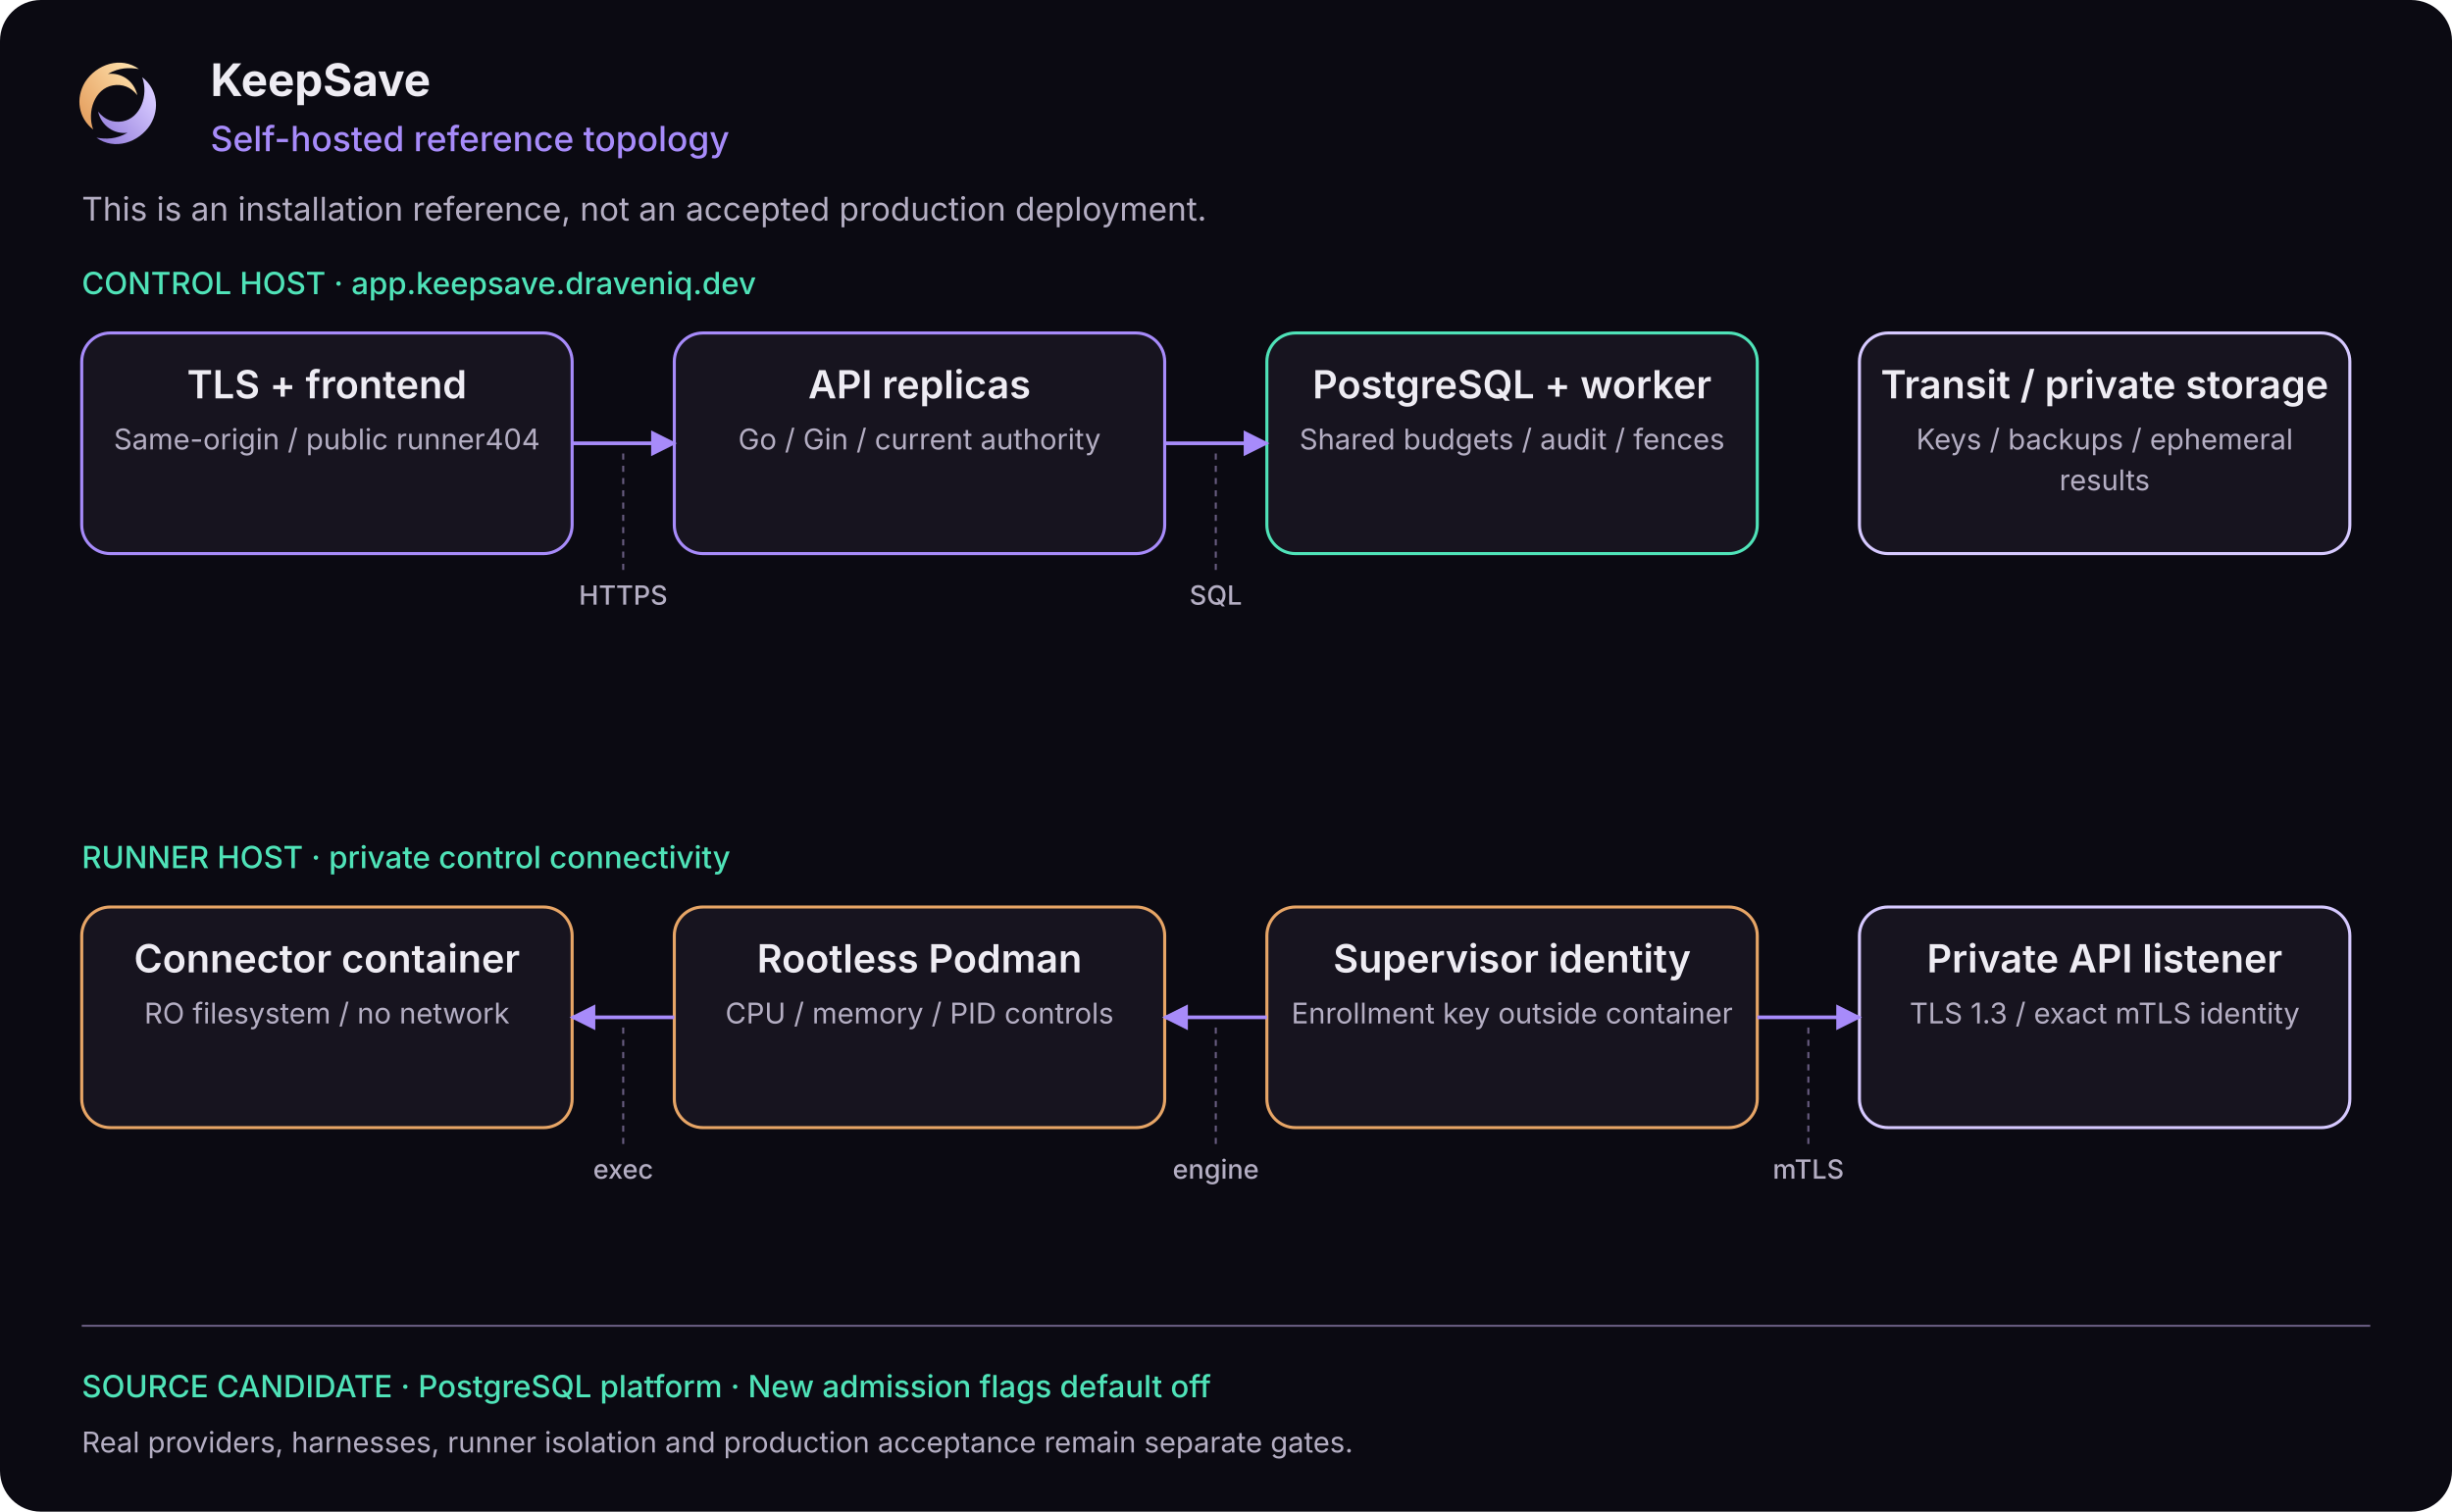
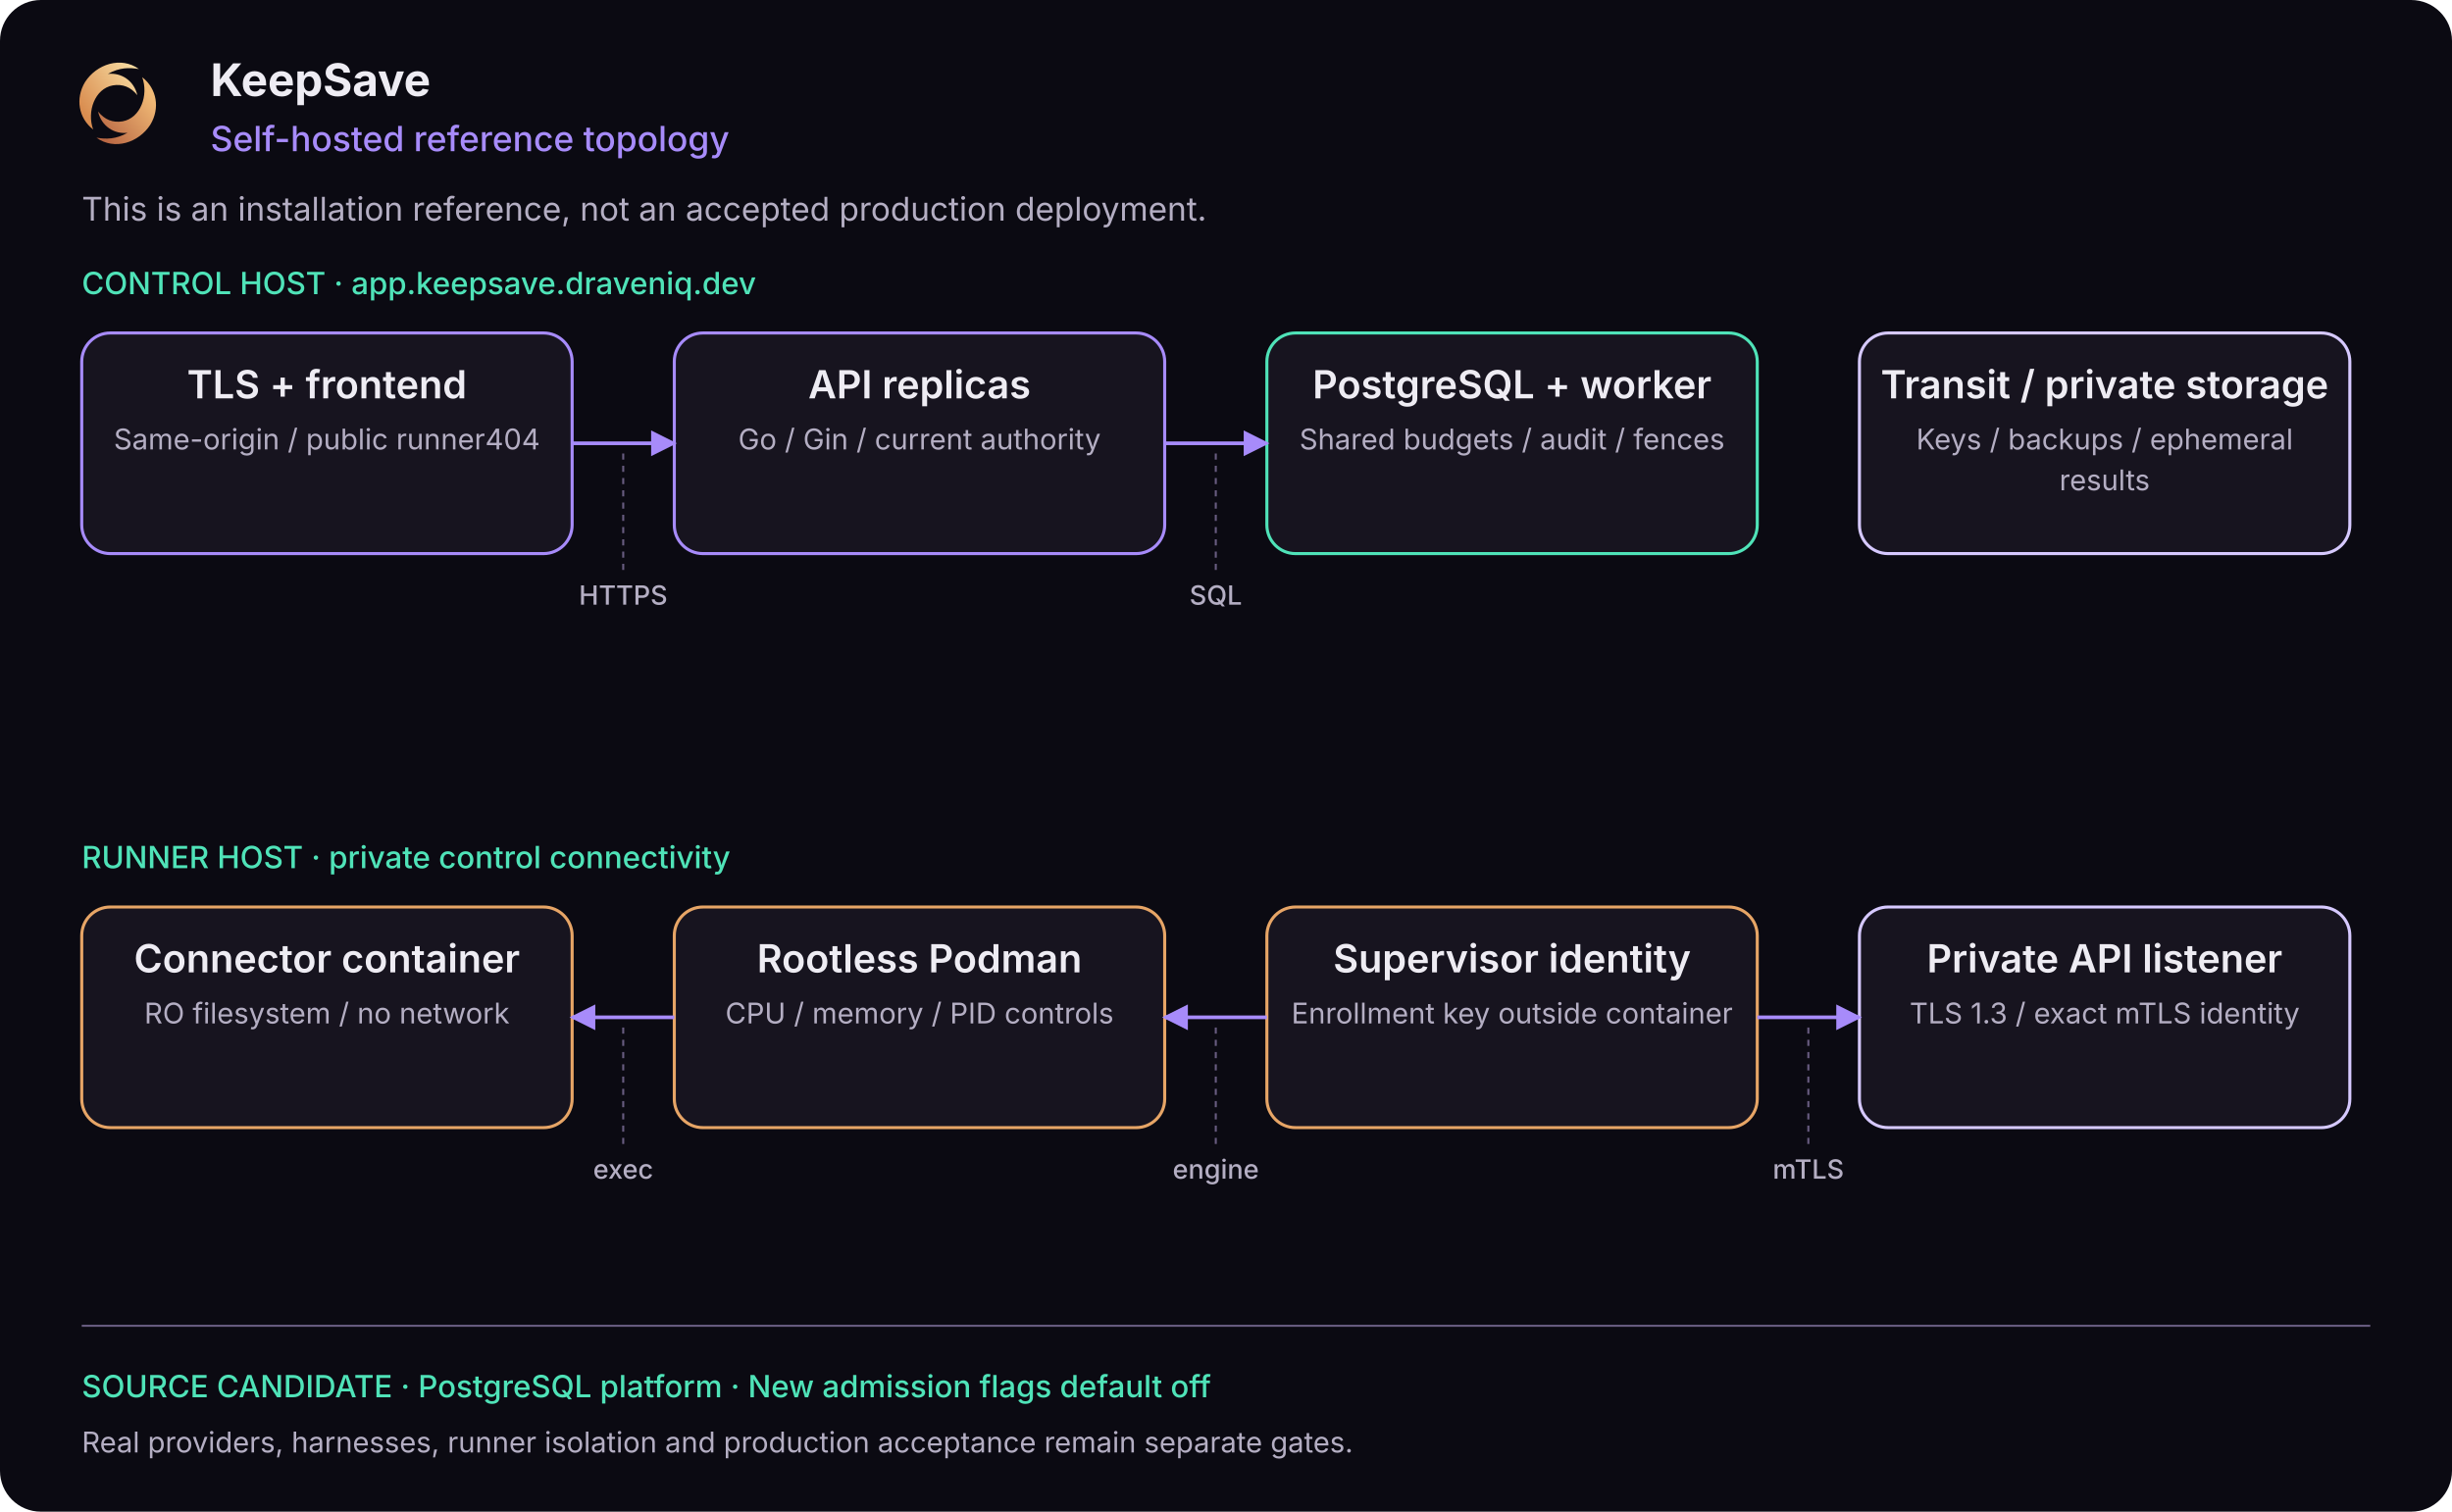
<svg xmlns="http://www.w3.org/2000/svg" width="1200" height="740" viewBox="0 0 1200 740" role="img" aria-labelledby="title desc">
  <defs>
    <marker id="arrow" viewBox="0 0 10 10" refX="9" refY="5" markerWidth="7" markerHeight="7" orient="auto-start-reverse">
      <path d="M0 0L10 5L0 10Z" fill="#a78bfa" />
    </marker>
  </defs>
  <rect width="1200" height="740" rx="20" fill="#0b0a12" />
  <g transform="translate(32 25) scale(.8)">
    <defs>
      <linearGradient id="warm" x1="10" y1="35" x2="44" y2="12" gradientUnits="userSpaceOnUse">
-         <stop stop-color="#e7a566" />
-         <stop offset="1" stop-color="#ffe2ad" />
+         <stop stop-color="#d98d50" />
+         <stop offset="1" stop-color="#f8dda2" />
      </linearGradient>
-       <linearGradient id="cool" x1="54" y1="29" x2="23" y2="54" gradientUnits="userSpaceOnUse">
-         <stop stop-color="#d6c9ff" />
-         <stop offset="1" stop-color="#9680dc" />
+       <linearGradient id="copper" x1="54" y1="29" x2="23" y2="54" gradientUnits="userSpaceOnUse">
+         <stop stop-color="#f1ba76" />
+         <stop offset="1" stop-color="#b96743" />
      </linearGradient>
    </defs>
    <path d="M45 11C34 3 19 8 12 19C6 29 8 41 17 48C13 37 18 23 29 21C35 20 40 22 44 27C42 18 34 13 26 14C33 10 39 10 45 11Z" fill="url(#warm)" />
-     <path d="M19 53C30 61 45 56 52 45C58 35 56 23 47 16C51 27 46 41 35 43C29 44 24 42 20 37C22 46 30 51 38 50C31 54 25 54 19 53Z" fill="url(#cool)" />
+     <path d="M19 53C30 61 45 56 52 45C58 35 56 23 47 16C51 27 46 41 35 43C29 44 24 42 20 37C22 46 30 51 38 50C31 54 25 54 19 53Z" fill="url(#copper)" />
  </g>
  <text x="103" y="47" fill="#eeecf3" font-family="Geist, Inter, ui-sans-serif, system-ui, sans-serif" font-size="22" font-weight="650" text-anchor="start">KeepSave</text>
  <text x="103" y="74" fill="#a78bfa" font-family="Geist, Inter, ui-sans-serif, system-ui, sans-serif" font-size="17" font-weight="550" text-anchor="start">Self-hosted reference topology</text>
  <text x="40" y="108" fill="#b4aec3" font-family="Geist, Inter, ui-sans-serif, system-ui, sans-serif" font-size="16" font-weight="400" text-anchor="start">This is an installation reference, not an accepted production deployment.</text>
  <path d="M40 649H1160" stroke="#685c80" />
  <text x="40" y="684" fill="#4fe3b8" font-family="Geist, Inter, ui-sans-serif, system-ui, sans-serif" font-size="15" font-weight="500" text-anchor="start">SOURCE CANDIDATE · PostgreSQL platform · New admission flags default off</text>
  <text x="40" y="711" fill="#b4aec3" font-family="Geist, Inter, ui-sans-serif, system-ui, sans-serif" font-size="14" font-weight="400" text-anchor="start">Real providers, harnesses, runner isolation and production acceptance remain separate gates.</text>
  <text x="40" y="144" fill="#4fe3b8" font-family="Geist, Inter, ui-sans-serif, system-ui, sans-serif" font-size="15" font-weight="550" text-anchor="start">CONTROL HOST · app.keepsave.draveniq.dev</text>
  <rect x="40" y="163" width="240" height="108" rx="14" fill="#17141f" stroke="#a78bfa" stroke-width="1.5" />
  <text x="160.0" y="195" fill="#eeecf3" font-family="Geist, Inter, ui-sans-serif, system-ui, sans-serif" font-size="19" font-weight="600" text-anchor="middle">TLS + frontend</text>
  <text x="160.0" y="220" fill="#b4aec3" font-family="Geist, Inter, ui-sans-serif, system-ui, sans-serif" font-size="14" font-weight="400" text-anchor="middle">Same-origin / public runner404</text>
  <rect x="330" y="163" width="240" height="108" rx="14" fill="#17141f" stroke="#a78bfa" stroke-width="1.5" />
  <text x="450.0" y="195" fill="#eeecf3" font-family="Geist, Inter, ui-sans-serif, system-ui, sans-serif" font-size="19" font-weight="600" text-anchor="middle">API replicas</text>
  <text x="450.0" y="220" fill="#b4aec3" font-family="Geist, Inter, ui-sans-serif, system-ui, sans-serif" font-size="14" font-weight="400" text-anchor="middle">Go / Gin / current authority</text>
  <rect x="620" y="163" width="240" height="108" rx="14" fill="#17141f" stroke="#4fe3b8" stroke-width="1.5" />
  <text x="740.0" y="195" fill="#eeecf3" font-family="Geist, Inter, ui-sans-serif, system-ui, sans-serif" font-size="19" font-weight="600" text-anchor="middle">PostgreSQL + worker</text>
  <text x="740.0" y="220" fill="#b4aec3" font-family="Geist, Inter, ui-sans-serif, system-ui, sans-serif" font-size="14" font-weight="400" text-anchor="middle">Shared budgets / audit / fences</text>
  <rect x="910" y="163" width="240" height="108" rx="14" fill="#17141f" stroke="#d6c9ff" stroke-width="1.5" />
  <text x="1030.0" y="195" fill="#eeecf3" font-family="Geist, Inter, ui-sans-serif, system-ui, sans-serif" font-size="19" font-weight="600" text-anchor="middle">Transit / private storage</text>
  <text x="1030.0" y="220" fill="#b4aec3" font-family="Geist, Inter, ui-sans-serif, system-ui, sans-serif" font-size="14" font-weight="400" text-anchor="middle">Keys / backups / ephemeral</text>
  <text x="1030.0" y="240" fill="#b4aec3" font-family="Geist, Inter, ui-sans-serif, system-ui, sans-serif" font-size="14" font-weight="400" text-anchor="middle">results</text>
  <path d="M305.0 222.0V280" stroke="#685c80" stroke-dasharray="3 3" fill="none" />
  <path d="M280 217.0L330 217.0" fill="none" stroke="#a78bfa" stroke-width="1.8" marker-end="url(#arrow)" />
  <text x="305.0" y="296" fill="#b4aec3" font-family="Geist, Inter, ui-sans-serif, system-ui, sans-serif" font-size="13" font-weight="500" text-anchor="middle">HTTPS</text>
  <path d="M595.0 222.0V280" stroke="#685c80" stroke-dasharray="3 3" fill="none" />
  <path d="M570 217.0L620 217.0" fill="none" stroke="#a78bfa" stroke-width="1.8" marker-end="url(#arrow)" />
  <text x="595.0" y="296" fill="#b4aec3" font-family="Geist, Inter, ui-sans-serif, system-ui, sans-serif" font-size="13" font-weight="500" text-anchor="middle">SQL</text>
  <text x="40" y="425" fill="#4fe3b8" font-family="Geist, Inter, ui-sans-serif, system-ui, sans-serif" font-size="15" font-weight="550" text-anchor="start">RUNNER HOST · private control connectivity</text>
  <rect x="40" y="444" width="240" height="108" rx="14" fill="#17141f" stroke="#e7a566" stroke-width="1.5" />
  <text x="160.0" y="476" fill="#eeecf3" font-family="Geist, Inter, ui-sans-serif, system-ui, sans-serif" font-size="19" font-weight="600" text-anchor="middle">Connector container</text>
  <text x="160.0" y="501" fill="#b4aec3" font-family="Geist, Inter, ui-sans-serif, system-ui, sans-serif" font-size="14" font-weight="400" text-anchor="middle">RO filesystem / no network</text>
  <rect x="330" y="444" width="240" height="108" rx="14" fill="#17141f" stroke="#e7a566" stroke-width="1.5" />
  <text x="450.0" y="476" fill="#eeecf3" font-family="Geist, Inter, ui-sans-serif, system-ui, sans-serif" font-size="19" font-weight="600" text-anchor="middle">Rootless Podman</text>
  <text x="450.0" y="501" fill="#b4aec3" font-family="Geist, Inter, ui-sans-serif, system-ui, sans-serif" font-size="14" font-weight="400" text-anchor="middle">CPU / memory / PID controls</text>
  <rect x="620" y="444" width="240" height="108" rx="14" fill="#17141f" stroke="#e7a566" stroke-width="1.5" />
  <text x="740.0" y="476" fill="#eeecf3" font-family="Geist, Inter, ui-sans-serif, system-ui, sans-serif" font-size="19" font-weight="600" text-anchor="middle">Supervisor identity</text>
  <text x="740.0" y="501" fill="#b4aec3" font-family="Geist, Inter, ui-sans-serif, system-ui, sans-serif" font-size="14" font-weight="400" text-anchor="middle">Enrollment key outside container</text>
  <rect x="910" y="444" width="240" height="108" rx="14" fill="#17141f" stroke="#d6c9ff" stroke-width="1.5" />
  <text x="1030.0" y="476" fill="#eeecf3" font-family="Geist, Inter, ui-sans-serif, system-ui, sans-serif" font-size="19" font-weight="600" text-anchor="middle">Private API listener</text>
  <text x="1030.0" y="501" fill="#b4aec3" font-family="Geist, Inter, ui-sans-serif, system-ui, sans-serif" font-size="14" font-weight="400" text-anchor="middle">TLS 1.3 / exact mTLS identity</text>
  <path d="M305.0 503.0V561" stroke="#685c80" stroke-dasharray="3 3" fill="none" />
  <path d="M330 498.0L280 498.0" fill="none" stroke="#a78bfa" stroke-width="1.8" marker-end="url(#arrow)" />
  <text x="305.0" y="577" fill="#b4aec3" font-family="Geist, Inter, ui-sans-serif, system-ui, sans-serif" font-size="13" font-weight="500" text-anchor="middle">exec</text>
  <path d="M595.0 503.0V561" stroke="#685c80" stroke-dasharray="3 3" fill="none" />
  <path d="M620 498.0L570 498.0" fill="none" stroke="#a78bfa" stroke-width="1.8" marker-end="url(#arrow)" />
  <text x="595.0" y="577" fill="#b4aec3" font-family="Geist, Inter, ui-sans-serif, system-ui, sans-serif" font-size="13" font-weight="500" text-anchor="middle">engine</text>
  <path d="M885.0 503.0V561" stroke="#685c80" stroke-dasharray="3 3" fill="none" />
  <path d="M860 498.0L910 498.0" fill="none" stroke="#a78bfa" stroke-width="1.8" marker-end="url(#arrow)" />
  <text x="885.0" y="577" fill="#b4aec3" font-family="Geist, Inter, ui-sans-serif, system-ui, sans-serif" font-size="13" font-weight="500" text-anchor="middle">mTLS</text>
</svg>
